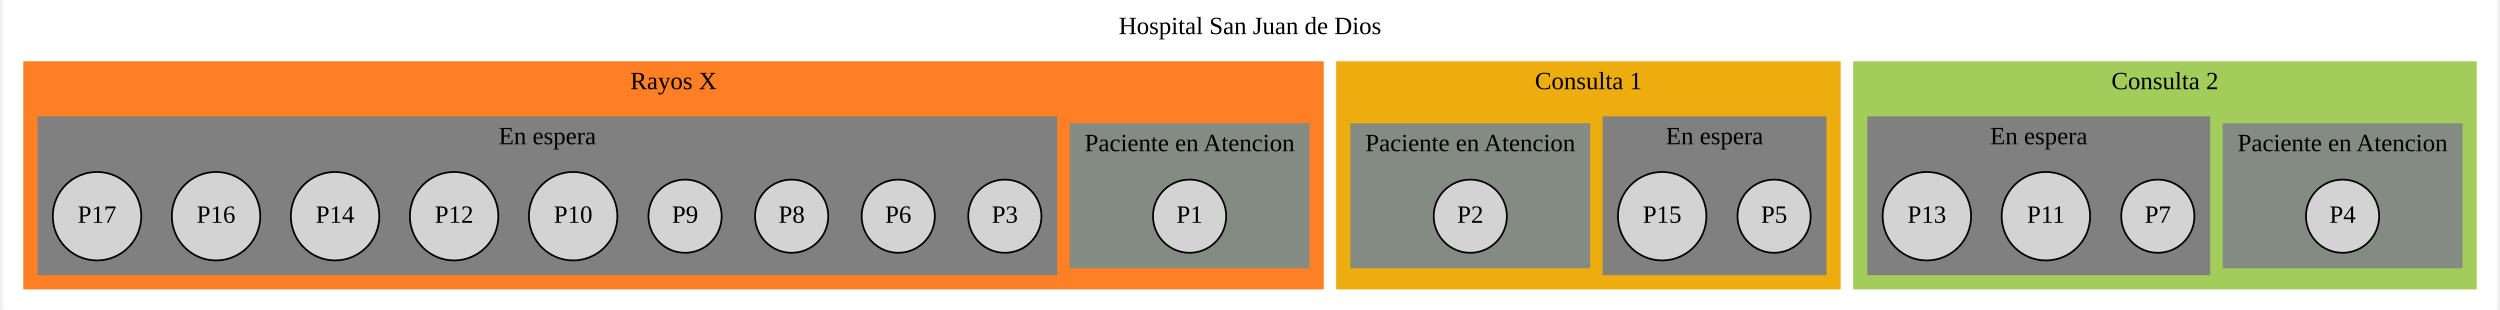
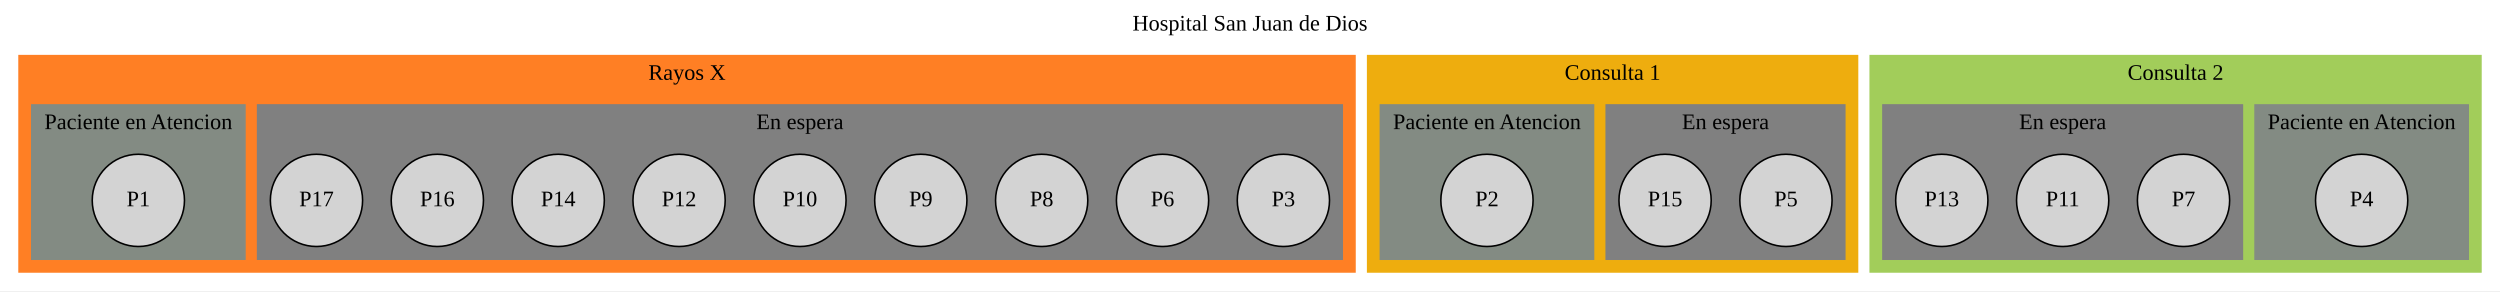
- <svg xmlns="http://www.w3.org/2000/svg" width="1404pt" height="174pt" viewBox="0.00 0.00 1404.00 174.40">
-   <g id="graph0" class="graph" transform="scale(1 1) rotate(0) translate(4 170.396)">
-     <polygon fill="white" stroke="none" points="-4,4 -4,-170.396 1400,-170.396 1400,4 -4,4" />
-     <text text-anchor="middle" x="698" y="-151.196" font-family="Times New Roman,serif" font-size="14.00">Hospital San Juan de Dios</text>
+ <svg xmlns="http://www.w3.org/2000/svg" width="1572pt" height="183pt" viewBox="0.00 0.00 1572.00 183.00">
+   <g id="graph0" class="graph" transform="scale(1 1) rotate(0) translate(4 179)">
+     <polygon fill="white" stroke="none" points="-4,4 -4,-179 1568,-179 1568,4 -4,4" />
+     <text text-anchor="middle" x="782" y="-159.8" font-family="Times New Roman,serif" font-size="14.00">Hospital San Juan de Dios</text>
+     <g id="clust7" class="cluster">
+       <polygon fill="#a2cd5a" stroke="#a2cd5a" points="1172,-8 1172,-144 1556,-144 1556,-8 1172,-8" />
+       <text text-anchor="middle" x="1364" y="-128.8" font-family="Times New Roman,serif" font-size="14.00">Consulta 2</text>
+     </g>
+     <g id="clust8" class="cluster">
+       <polygon fill="#838b83" stroke="#838b83" points="1414,-16 1414,-113 1548,-113 1548,-16 1414,-16" />
+       <text text-anchor="middle" x="1481" y="-97.8" font-family="Times New Roman,serif" font-size="14.00">Paciente en Atencion</text>
+     </g>
+     <g id="clust9" class="cluster">
+       <polygon fill="gray" stroke="gray" points="1180,-16 1180,-113 1406,-113 1406,-16 1180,-16" />
+       <text text-anchor="middle" x="1293" y="-97.8" font-family="Times New Roman,serif" font-size="14.00">En espera</text>
+     </g>
+     <g id="clust4" class="cluster">
+       <polygon fill="#eead0e" stroke="#eead0e" points="856,-8 856,-144 1164,-144 1164,-8 856,-8" />
+       <text text-anchor="middle" x="1010" y="-128.8" font-family="Times New Roman,serif" font-size="14.00">Consulta 1</text>
+     </g>
+     <g id="clust6" class="cluster">
+       <polygon fill="gray" stroke="gray" points="1006,-16 1006,-113 1156,-113 1156,-16 1006,-16" />
+       <text text-anchor="middle" x="1081" y="-97.8" font-family="Times New Roman,serif" font-size="14.00">En espera</text>
+     </g>
+     <g id="clust5" class="cluster">
+       <polygon fill="#838b83" stroke="#838b83" points="864,-16 864,-113 998,-113 998,-16 864,-16" />
+       <text text-anchor="middle" x="931" y="-97.8" font-family="Times New Roman,serif" font-size="14.00">Paciente en Atencion</text>
+     </g>
    <g id="clust1" class="cluster">
-       <polygon fill="#ff7f24" stroke="#ff7f24" points="8,-8 8,-135.396 739,-135.396 739,-8 8,-8" />
-       <text text-anchor="middle" x="373.5" y="-120.196" font-family="Times New Roman,serif" font-size="14.00">Rayos X</text>
+       <polygon fill="#ff7f24" stroke="#ff7f24" points="8,-8 8,-144 848,-144 848,-8 8,-8" />
+       <text text-anchor="middle" x="428" y="-128.8" font-family="Times New Roman,serif" font-size="14.00">Rayos X</text>
+     </g>
+     <g id="clust3" class="cluster">
+       <polygon fill="gray" stroke="gray" points="158,-16 158,-113 840,-113 840,-16 158,-16" />
+       <text text-anchor="middle" x="499" y="-97.8" font-family="Times New Roman,serif" font-size="14.00">En espera</text>
    </g>
    <g id="clust2" class="cluster">
-       <polygon fill="#838b83" stroke="#838b83" points="597,-19.9 597,-100.496 731,-100.496 731,-19.9 597,-19.9" />
-       <text text-anchor="middle" x="664" y="-85.296" font-family="Times New Roman,serif" font-size="14.00">Paciente en Atencion</text>
-     </g>
-     <g id="clust3" class="cluster">
-       <polygon fill="gray" stroke="gray" points="16,-16 16,-104.396 589,-104.396 589,-16 16,-16" />
-       <text text-anchor="middle" x="302.5" y="-89.196" font-family="Times New Roman,serif" font-size="14.00">En espera</text>
-     </g>
-     <g id="clust7" class="cluster">
-       <polygon fill="#a2cd5a" stroke="#a2cd5a" points="1038,-8 1038,-135.396 1388,-135.396 1388,-8 1038,-8" />
-       <text text-anchor="middle" x="1213" y="-120.196" font-family="Times New Roman,serif" font-size="14.00">Consulta 2</text>
-     </g>
-     <g id="clust8" class="cluster">
-       <polygon fill="#838b83" stroke="#838b83" points="1246,-19.9 1246,-100.496 1380,-100.496 1380,-19.9 1246,-19.9" />
-       <text text-anchor="middle" x="1313" y="-85.296" font-family="Times New Roman,serif" font-size="14.00">Paciente en Atencion</text>
-     </g>
-     <g id="clust9" class="cluster">
-       <polygon fill="gray" stroke="gray" points="1046,-16 1046,-104.396 1238,-104.396 1238,-16 1046,-16" />
-       <text text-anchor="middle" x="1142" y="-89.196" font-family="Times New Roman,serif" font-size="14.00">En espera</text>
-     </g>
-     <g id="clust4" class="cluster">
-       <polygon fill="#eead0e" stroke="#eead0e" points="747,-8 747,-135.396 1030,-135.396 1030,-8 747,-8" />
-       <text text-anchor="middle" x="888.5" y="-120.196" font-family="Times New Roman,serif" font-size="14.00">Consulta 1</text>
-     </g>
-     <g id="clust6" class="cluster">
-       <polygon fill="gray" stroke="gray" points="897,-16 897,-104.396 1022,-104.396 1022,-16 897,-16" />
-       <text text-anchor="middle" x="959.5" y="-89.196" font-family="Times New Roman,serif" font-size="14.00">En espera</text>
-     </g>
-     <g id="clust5" class="cluster">
-       <polygon fill="#838b83" stroke="#838b83" points="755,-19.9 755,-100.496 889,-100.496 889,-19.9 755,-19.9" />
-       <text text-anchor="middle" x="822" y="-85.296" font-family="Times New Roman,serif" font-size="14.00">Paciente en Atencion</text>
+       <polygon fill="#838b83" stroke="#838b83" points="16,-16 16,-113 150,-113 150,-16 16,-16" />
+       <text text-anchor="middle" x="83" y="-97.8" font-family="Times New Roman,serif" font-size="14.00">Paciente en Atencion</text>
    </g>
    <g id="node1" class="node">
-       <ellipse fill="lightgrey" stroke="black" cx="664" cy="-48.698" rx="20.598" ry="20.598" />
-       <text text-anchor="middle" x="664" y="-44.998" font-family="Times New Roman,serif" font-size="14.00">P1</text>
+       <ellipse fill="lightgrey" stroke="black" cx="83" cy="-53" rx="29" ry="29" />
+       <text text-anchor="middle" x="83" y="-49.3" font-family="Times New Roman,serif" font-size="14.00">P1</text>
    </g>
    <g id="node2" class="node">
-       <ellipse fill="lightgrey" stroke="black" cx="560" cy="-48.698" rx="20.598" ry="20.598" />
-       <text text-anchor="middle" x="560" y="-44.998" font-family="Times New Roman,serif" font-size="14.00">P3</text>
+       <ellipse fill="lightgrey" stroke="black" cx="803" cy="-53" rx="29" ry="29" />
+       <text text-anchor="middle" x="803" y="-49.3" font-family="Times New Roman,serif" font-size="14.00">P3</text>
    </g>
    <g id="node3" class="node">
-       <ellipse fill="lightgrey" stroke="black" cx="500" cy="-48.698" rx="20.598" ry="20.598" />
-       <text text-anchor="middle" x="500" y="-44.998" font-family="Times New Roman,serif" font-size="14.00">P6</text>
+       <ellipse fill="lightgrey" stroke="black" cx="727" cy="-53" rx="29" ry="29" />
+       <text text-anchor="middle" x="727" y="-49.3" font-family="Times New Roman,serif" font-size="14.00">P6</text>
    </g>
    <g id="node4" class="node">
-       <ellipse fill="lightgrey" stroke="black" cx="440" cy="-48.698" rx="20.598" ry="20.598" />
-       <text text-anchor="middle" x="440" y="-44.998" font-family="Times New Roman,serif" font-size="14.00">P8</text>
+       <ellipse fill="lightgrey" stroke="black" cx="651" cy="-53" rx="29" ry="29" />
+       <text text-anchor="middle" x="651" y="-49.3" font-family="Times New Roman,serif" font-size="14.00">P8</text>
    </g>
    <g id="node5" class="node">
-       <ellipse fill="lightgrey" stroke="black" cx="380" cy="-48.698" rx="20.598" ry="20.598" />
-       <text text-anchor="middle" x="380" y="-44.998" font-family="Times New Roman,serif" font-size="14.00">P9</text>
+       <ellipse fill="lightgrey" stroke="black" cx="575" cy="-53" rx="29" ry="29" />
+       <text text-anchor="middle" x="575" y="-49.3" font-family="Times New Roman,serif" font-size="14.00">P9</text>
    </g>
    <g id="node6" class="node">
-       <ellipse fill="lightgrey" stroke="black" cx="317" cy="-48.698" rx="24.897" ry="24.897" />
-       <text text-anchor="middle" x="317" y="-44.998" font-family="Times New Roman,serif" font-size="14.00">P10</text>
+       <ellipse fill="lightgrey" stroke="black" cx="499" cy="-53" rx="29" ry="29" />
+       <text text-anchor="middle" x="499" y="-49.3" font-family="Times New Roman,serif" font-size="14.00">P10</text>
    </g>
    <g id="node7" class="node">
-       <ellipse fill="lightgrey" stroke="black" cx="250" cy="-48.698" rx="24.897" ry="24.897" />
-       <text text-anchor="middle" x="250" y="-44.998" font-family="Times New Roman,serif" font-size="14.00">P12</text>
+       <ellipse fill="lightgrey" stroke="black" cx="423" cy="-53" rx="29" ry="29" />
+       <text text-anchor="middle" x="423" y="-49.3" font-family="Times New Roman,serif" font-size="14.00">P12</text>
    </g>
    <g id="node8" class="node">
-       <ellipse fill="lightgrey" stroke="black" cx="183" cy="-48.698" rx="24.897" ry="24.897" />
-       <text text-anchor="middle" x="183" y="-44.998" font-family="Times New Roman,serif" font-size="14.00">P14</text>
+       <ellipse fill="lightgrey" stroke="black" cx="347" cy="-53" rx="29" ry="29" />
+       <text text-anchor="middle" x="347" y="-49.3" font-family="Times New Roman,serif" font-size="14.00">P14</text>
    </g>
    <g id="node9" class="node">
-       <ellipse fill="lightgrey" stroke="black" cx="116" cy="-48.698" rx="24.897" ry="24.897" />
-       <text text-anchor="middle" x="116" y="-44.998" font-family="Times New Roman,serif" font-size="14.00">P16</text>
+       <ellipse fill="lightgrey" stroke="black" cx="271" cy="-53" rx="29" ry="29" />
+       <text text-anchor="middle" x="271" y="-49.3" font-family="Times New Roman,serif" font-size="14.00">P16</text>
    </g>
    <g id="node10" class="node">
-       <ellipse fill="lightgrey" stroke="black" cx="49" cy="-48.698" rx="24.897" ry="24.897" />
-       <text text-anchor="middle" x="49" y="-44.998" font-family="Times New Roman,serif" font-size="14.00">P17</text>
+       <ellipse fill="lightgrey" stroke="black" cx="195" cy="-53" rx="29" ry="29" />
+       <text text-anchor="middle" x="195" y="-49.3" font-family="Times New Roman,serif" font-size="14.00">P17</text>
    </g>
    <g id="node11" class="node">
-       <ellipse fill="lightgrey" stroke="black" cx="822" cy="-48.698" rx="20.598" ry="20.598" />
-       <text text-anchor="middle" x="822" y="-44.998" font-family="Times New Roman,serif" font-size="14.00">P2</text>
+       <ellipse fill="lightgrey" stroke="black" cx="931" cy="-53" rx="29" ry="29" />
+       <text text-anchor="middle" x="931" y="-49.3" font-family="Times New Roman,serif" font-size="14.00">P2</text>
    </g>
    <g id="node12" class="node">
-       <ellipse fill="lightgrey" stroke="black" cx="993" cy="-48.698" rx="20.598" ry="20.598" />
-       <text text-anchor="middle" x="993" y="-44.998" font-family="Times New Roman,serif" font-size="14.00">P5</text>
+       <ellipse fill="lightgrey" stroke="black" cx="1119" cy="-53" rx="29" ry="29" />
+       <text text-anchor="middle" x="1119" y="-49.3" font-family="Times New Roman,serif" font-size="14.00">P5</text>
    </g>
    <g id="node13" class="node">
-       <ellipse fill="lightgrey" stroke="black" cx="930" cy="-48.698" rx="24.897" ry="24.897" />
-       <text text-anchor="middle" x="930" y="-44.998" font-family="Times New Roman,serif" font-size="14.00">P15</text>
+       <ellipse fill="lightgrey" stroke="black" cx="1043" cy="-53" rx="29" ry="29" />
+       <text text-anchor="middle" x="1043" y="-49.3" font-family="Times New Roman,serif" font-size="14.00">P15</text>
    </g>
    <g id="node14" class="node">
-       <ellipse fill="lightgrey" stroke="black" cx="1313" cy="-48.698" rx="20.598" ry="20.598" />
-       <text text-anchor="middle" x="1313" y="-44.998" font-family="Times New Roman,serif" font-size="14.00">P4</text>
+       <ellipse fill="lightgrey" stroke="black" cx="1481" cy="-53" rx="29" ry="29" />
+       <text text-anchor="middle" x="1481" y="-49.3" font-family="Times New Roman,serif" font-size="14.00">P4</text>
    </g>
    <g id="node15" class="node">
-       <ellipse fill="lightgrey" stroke="black" cx="1209" cy="-48.698" rx="20.598" ry="20.598" />
-       <text text-anchor="middle" x="1209" y="-44.998" font-family="Times New Roman,serif" font-size="14.00">P7</text>
+       <ellipse fill="lightgrey" stroke="black" cx="1369" cy="-53" rx="29" ry="29" />
+       <text text-anchor="middle" x="1369" y="-49.3" font-family="Times New Roman,serif" font-size="14.00">P7</text>
    </g>
    <g id="node16" class="node">
-       <ellipse fill="lightgrey" stroke="black" cx="1146" cy="-48.698" rx="24.897" ry="24.897" />
-       <text text-anchor="middle" x="1146" y="-44.998" font-family="Times New Roman,serif" font-size="14.00">P11</text>
+       <ellipse fill="lightgrey" stroke="black" cx="1293" cy="-53" rx="29" ry="29" />
+       <text text-anchor="middle" x="1293" y="-49.3" font-family="Times New Roman,serif" font-size="14.00">P11</text>
    </g>
    <g id="node17" class="node">
-       <ellipse fill="lightgrey" stroke="black" cx="1079" cy="-48.698" rx="24.897" ry="24.897" />
-       <text text-anchor="middle" x="1079" y="-44.998" font-family="Times New Roman,serif" font-size="14.00">P13</text>
+       <ellipse fill="lightgrey" stroke="black" cx="1217" cy="-53" rx="29" ry="29" />
+       <text text-anchor="middle" x="1217" y="-49.3" font-family="Times New Roman,serif" font-size="14.00">P13</text>
    </g>
  </g>
</svg>
